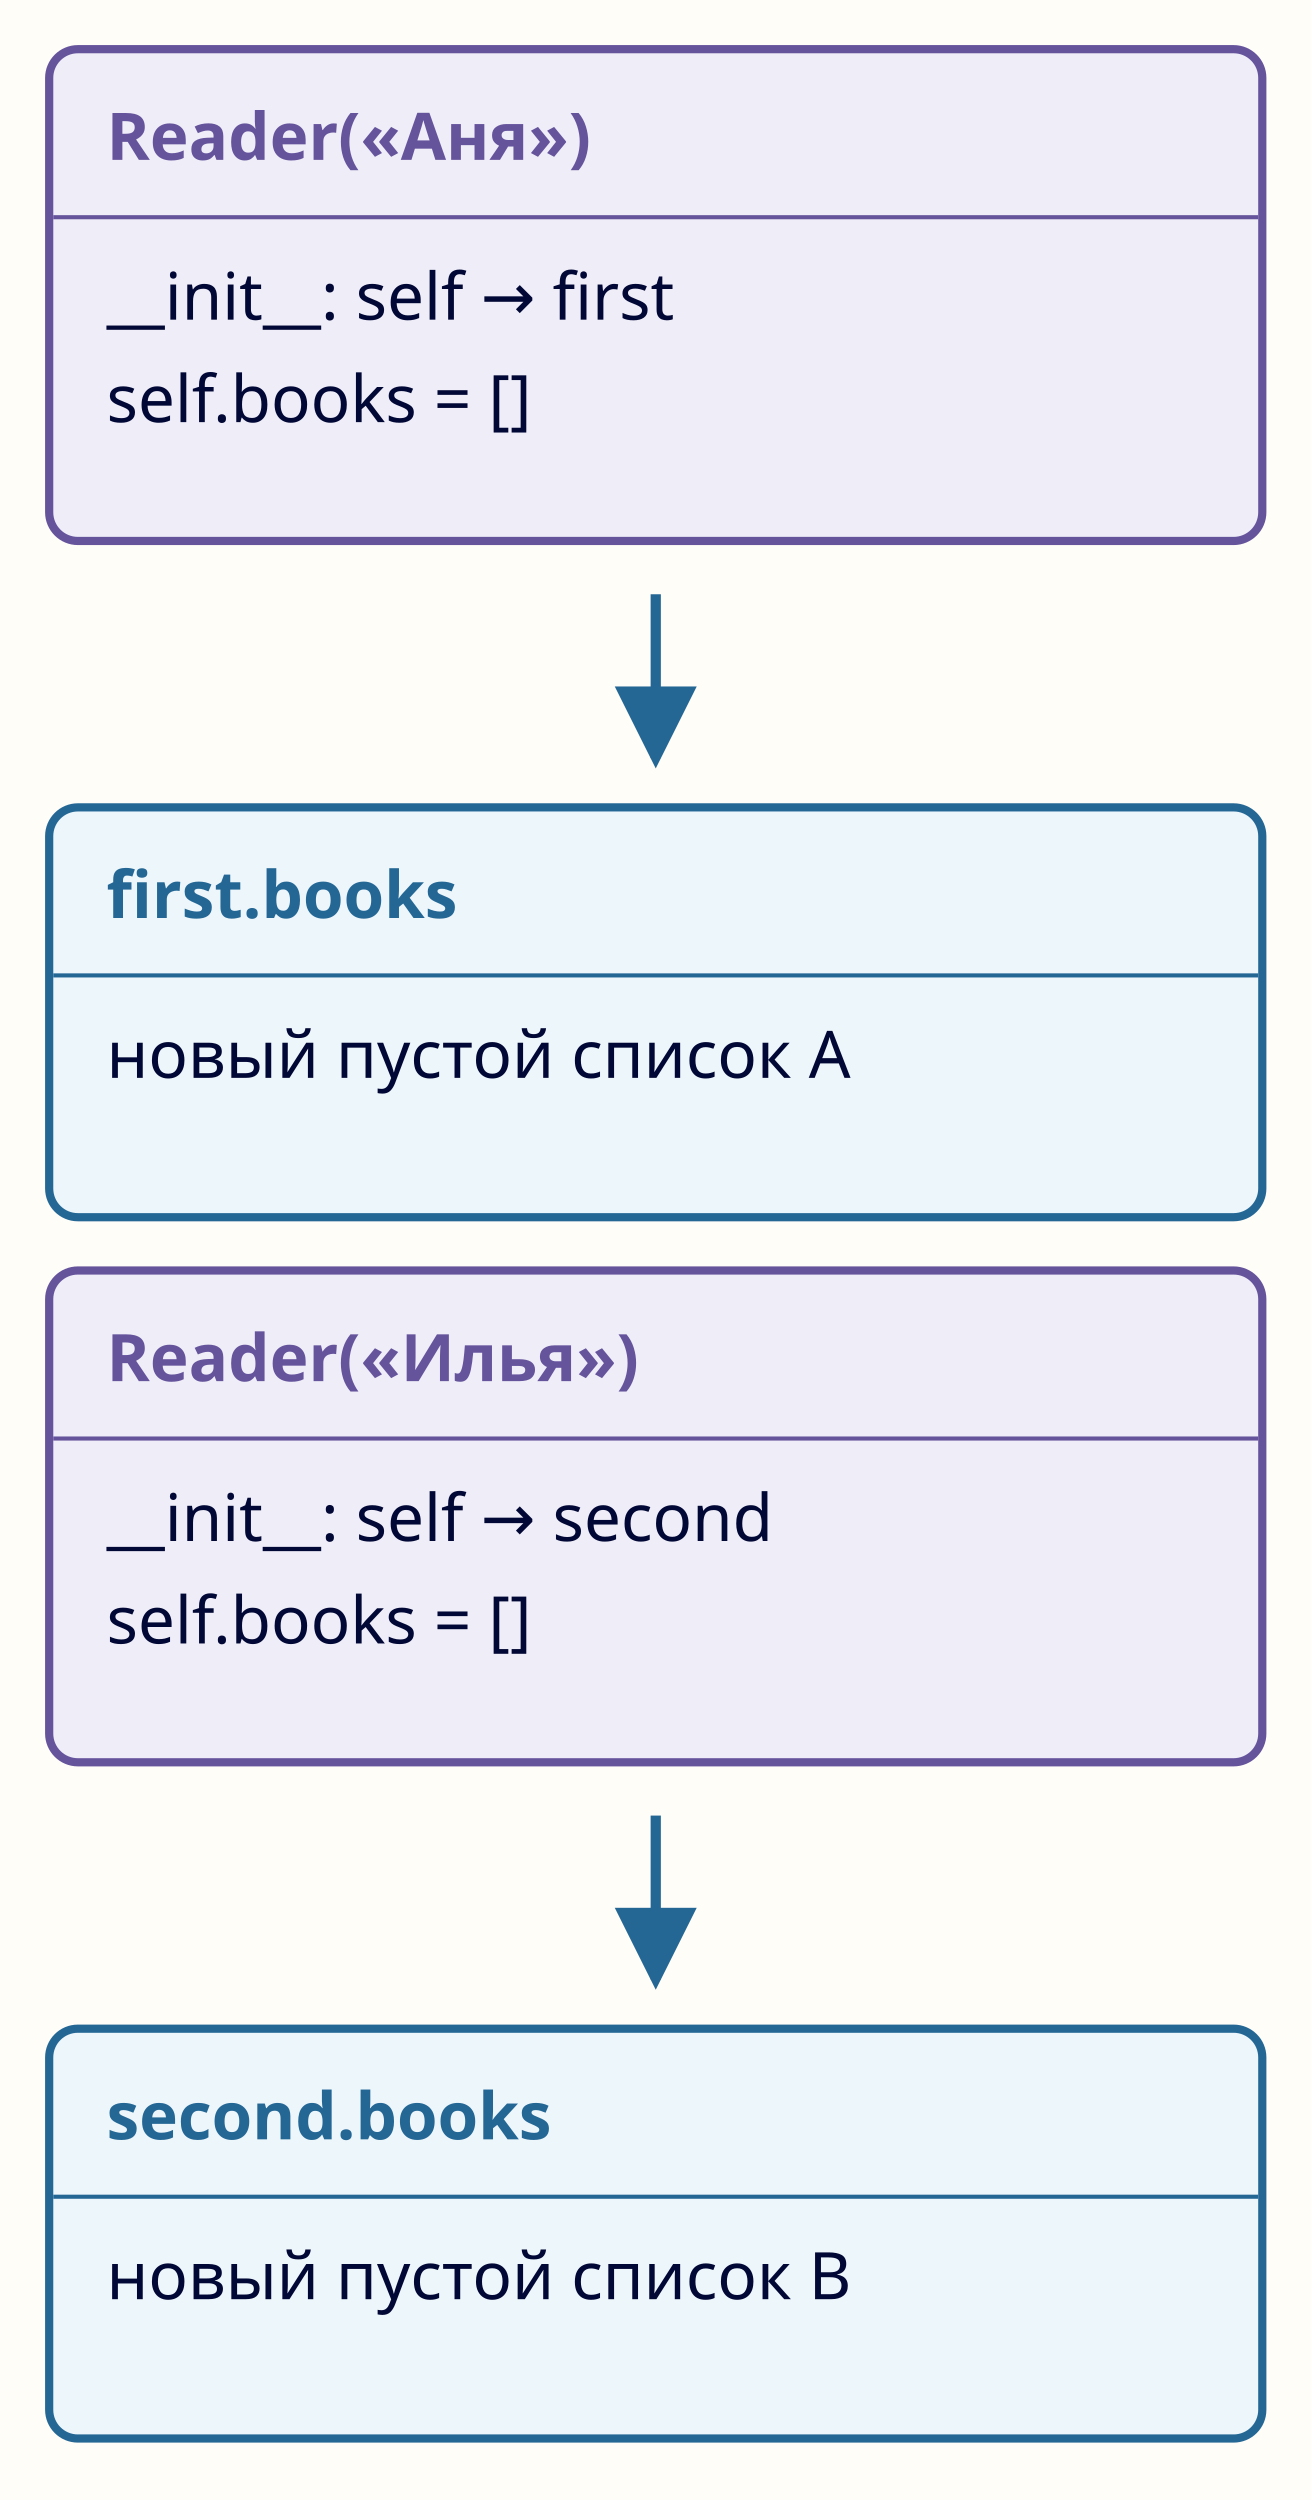
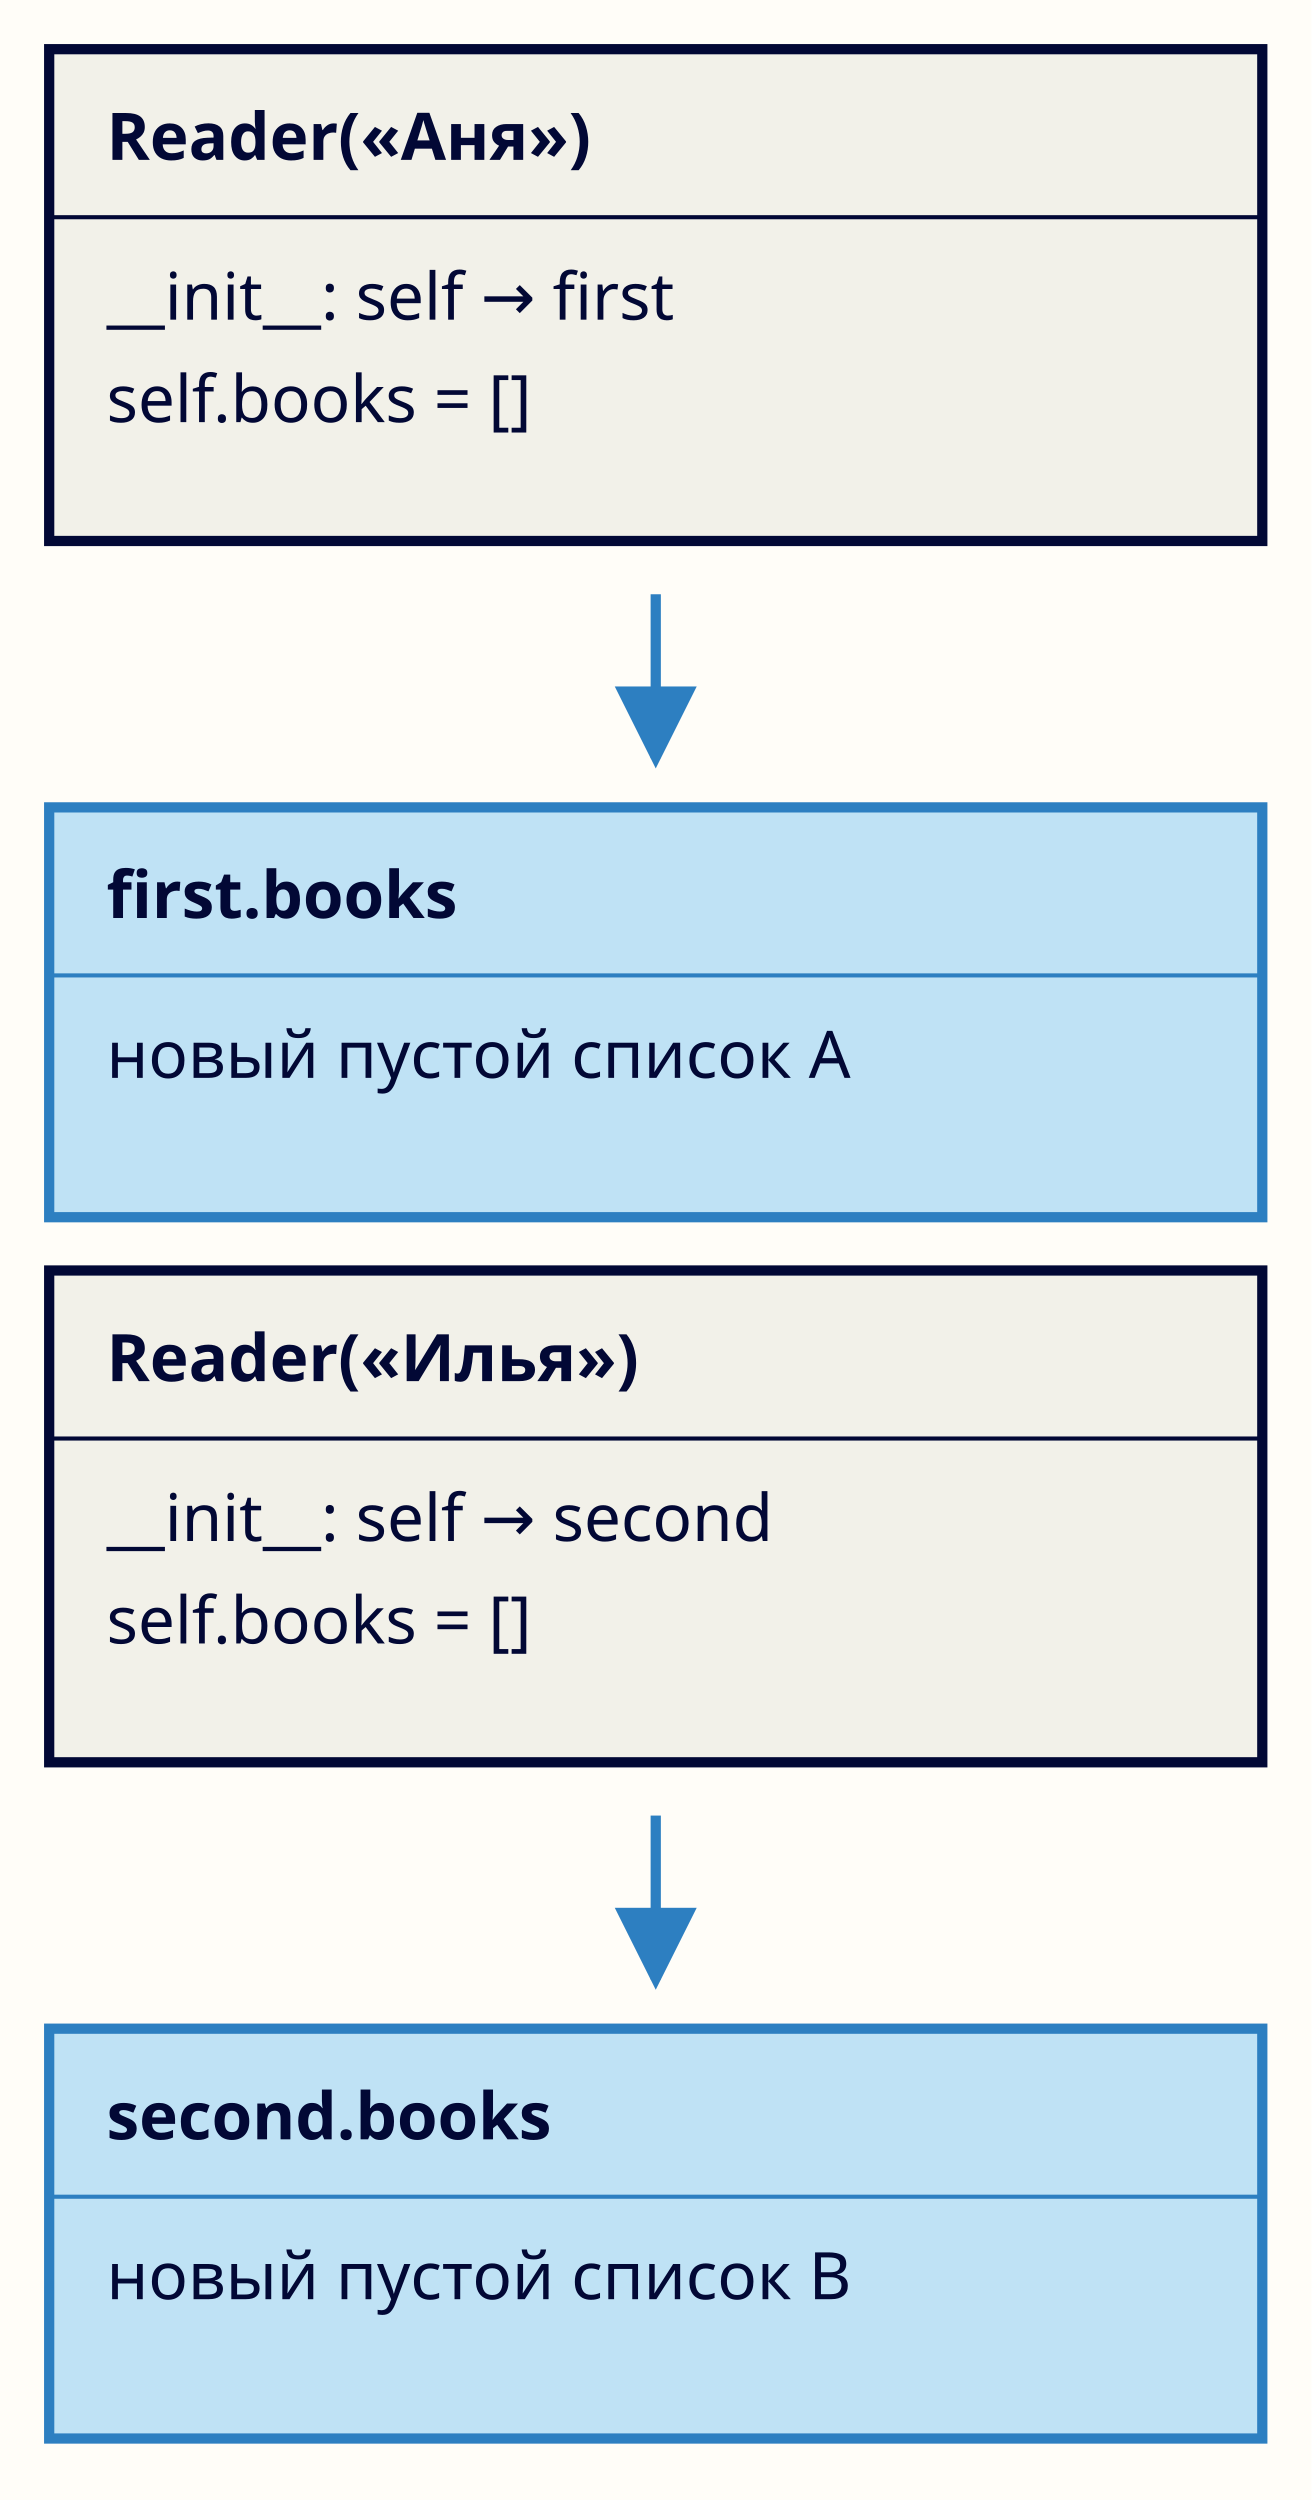
<svg xmlns="http://www.w3.org/2000/svg" width="320" height="610" viewBox="0 0 320 610" role="img" aria-labelledby="title desc">
  <defs>
    <marker id="arrow" markerWidth="8" markerHeight="8" refX="7" refY="4" orient="auto">
-       <path d="M0 0 L8 4 L0 8Z" fill="#246795" />
+       <path d="M0 0 L8 4 L0 8Z" fill="#2D7FC1" />
    </marker>
  </defs>
  <rect width="320" height="610" fill="#fffdf8" />
  <g font-family="system-ui, sans-serif" font-size="16" fill="#020835">
-     <rect x="12" y="12" width="296" height="120" rx="7" fill="#eeedf8" stroke="#65539b" stroke-width="2" />
-     <path d="M13 53 H307" stroke="#65539b" />
-     <text x="26" y="39" font-weight="700" fill="#65539b">Reader(«Аня»)</text>
+     <rect x="12" y="12" width="296" height="120" rx="0" fill="#F2F1E9" stroke="#020835" stroke-width="2.5" />
+     <path d="M13 53 H307" stroke="#020835" />
+     <text x="26" y="39" font-weight="700" fill="#020835">Reader(«Аня»)</text>
    <text x="26" y="78">__init__: self → first</text>
    <text x="26" y="103">self.books = []</text>
-     <path d="M160 145 L160 185" fill="none" stroke="#246795" stroke-width="2.5" marker-end="url(#arrow)" />
-     <rect x="12" y="197" width="296" height="100" rx="7" fill="#edf6fb" stroke="#246795" stroke-width="2" />
-     <path d="M13 238 H307" stroke="#246795" />
-     <text x="26" y="224" font-weight="700" fill="#246795">first.books</text>
+     <path d="M160 145 L160 185" fill="none" stroke="#2D7FC1" stroke-width="2.5" marker-end="url(#arrow)" />
+     <rect x="12" y="197" width="296" height="100" rx="0" fill="#BFE2F5" stroke="#2D7FC1" stroke-width="2.5" />
+     <path d="M13 238 H307" stroke="#2D7FC1" />
+     <text x="26" y="224" font-weight="700" fill="#020835">first.books</text>
    <text x="26" y="263">новый пустой список A</text>
-     <rect x="12" y="310" width="296" height="120" rx="7" fill="#eeedf8" stroke="#65539b" stroke-width="2" />
-     <path d="M13 351 H307" stroke="#65539b" />
-     <text x="26" y="337" font-weight="700" fill="#65539b">Reader(«Илья»)</text>
+     <rect x="12" y="310" width="296" height="120" rx="0" fill="#F2F1E9" stroke="#020835" stroke-width="2.5" />
+     <path d="M13 351 H307" stroke="#020835" />
+     <text x="26" y="337" font-weight="700" fill="#020835">Reader(«Илья»)</text>
    <text x="26" y="376">__init__: self → second</text>
    <text x="26" y="401">self.books = []</text>
-     <path d="M160 443 L160 483" fill="none" stroke="#246795" stroke-width="2.5" marker-end="url(#arrow)" />
-     <rect x="12" y="495" width="296" height="100" rx="7" fill="#edf6fb" stroke="#246795" stroke-width="2" />
-     <path d="M13 536 H307" stroke="#246795" />
-     <text x="26" y="522" font-weight="700" fill="#246795">second.books</text>
+     <path d="M160 443 L160 483" fill="none" stroke="#2D7FC1" stroke-width="2.5" marker-end="url(#arrow)" />
+     <rect x="12" y="495" width="296" height="100" rx="0" fill="#BFE2F5" stroke="#2D7FC1" stroke-width="2.5" />
+     <path d="M13 536 H307" stroke="#2D7FC1" />
+     <text x="26" y="522" font-weight="700" fill="#020835">second.books</text>
    <text x="26" y="561">новый пустой список B</text>
  </g>
</svg>
